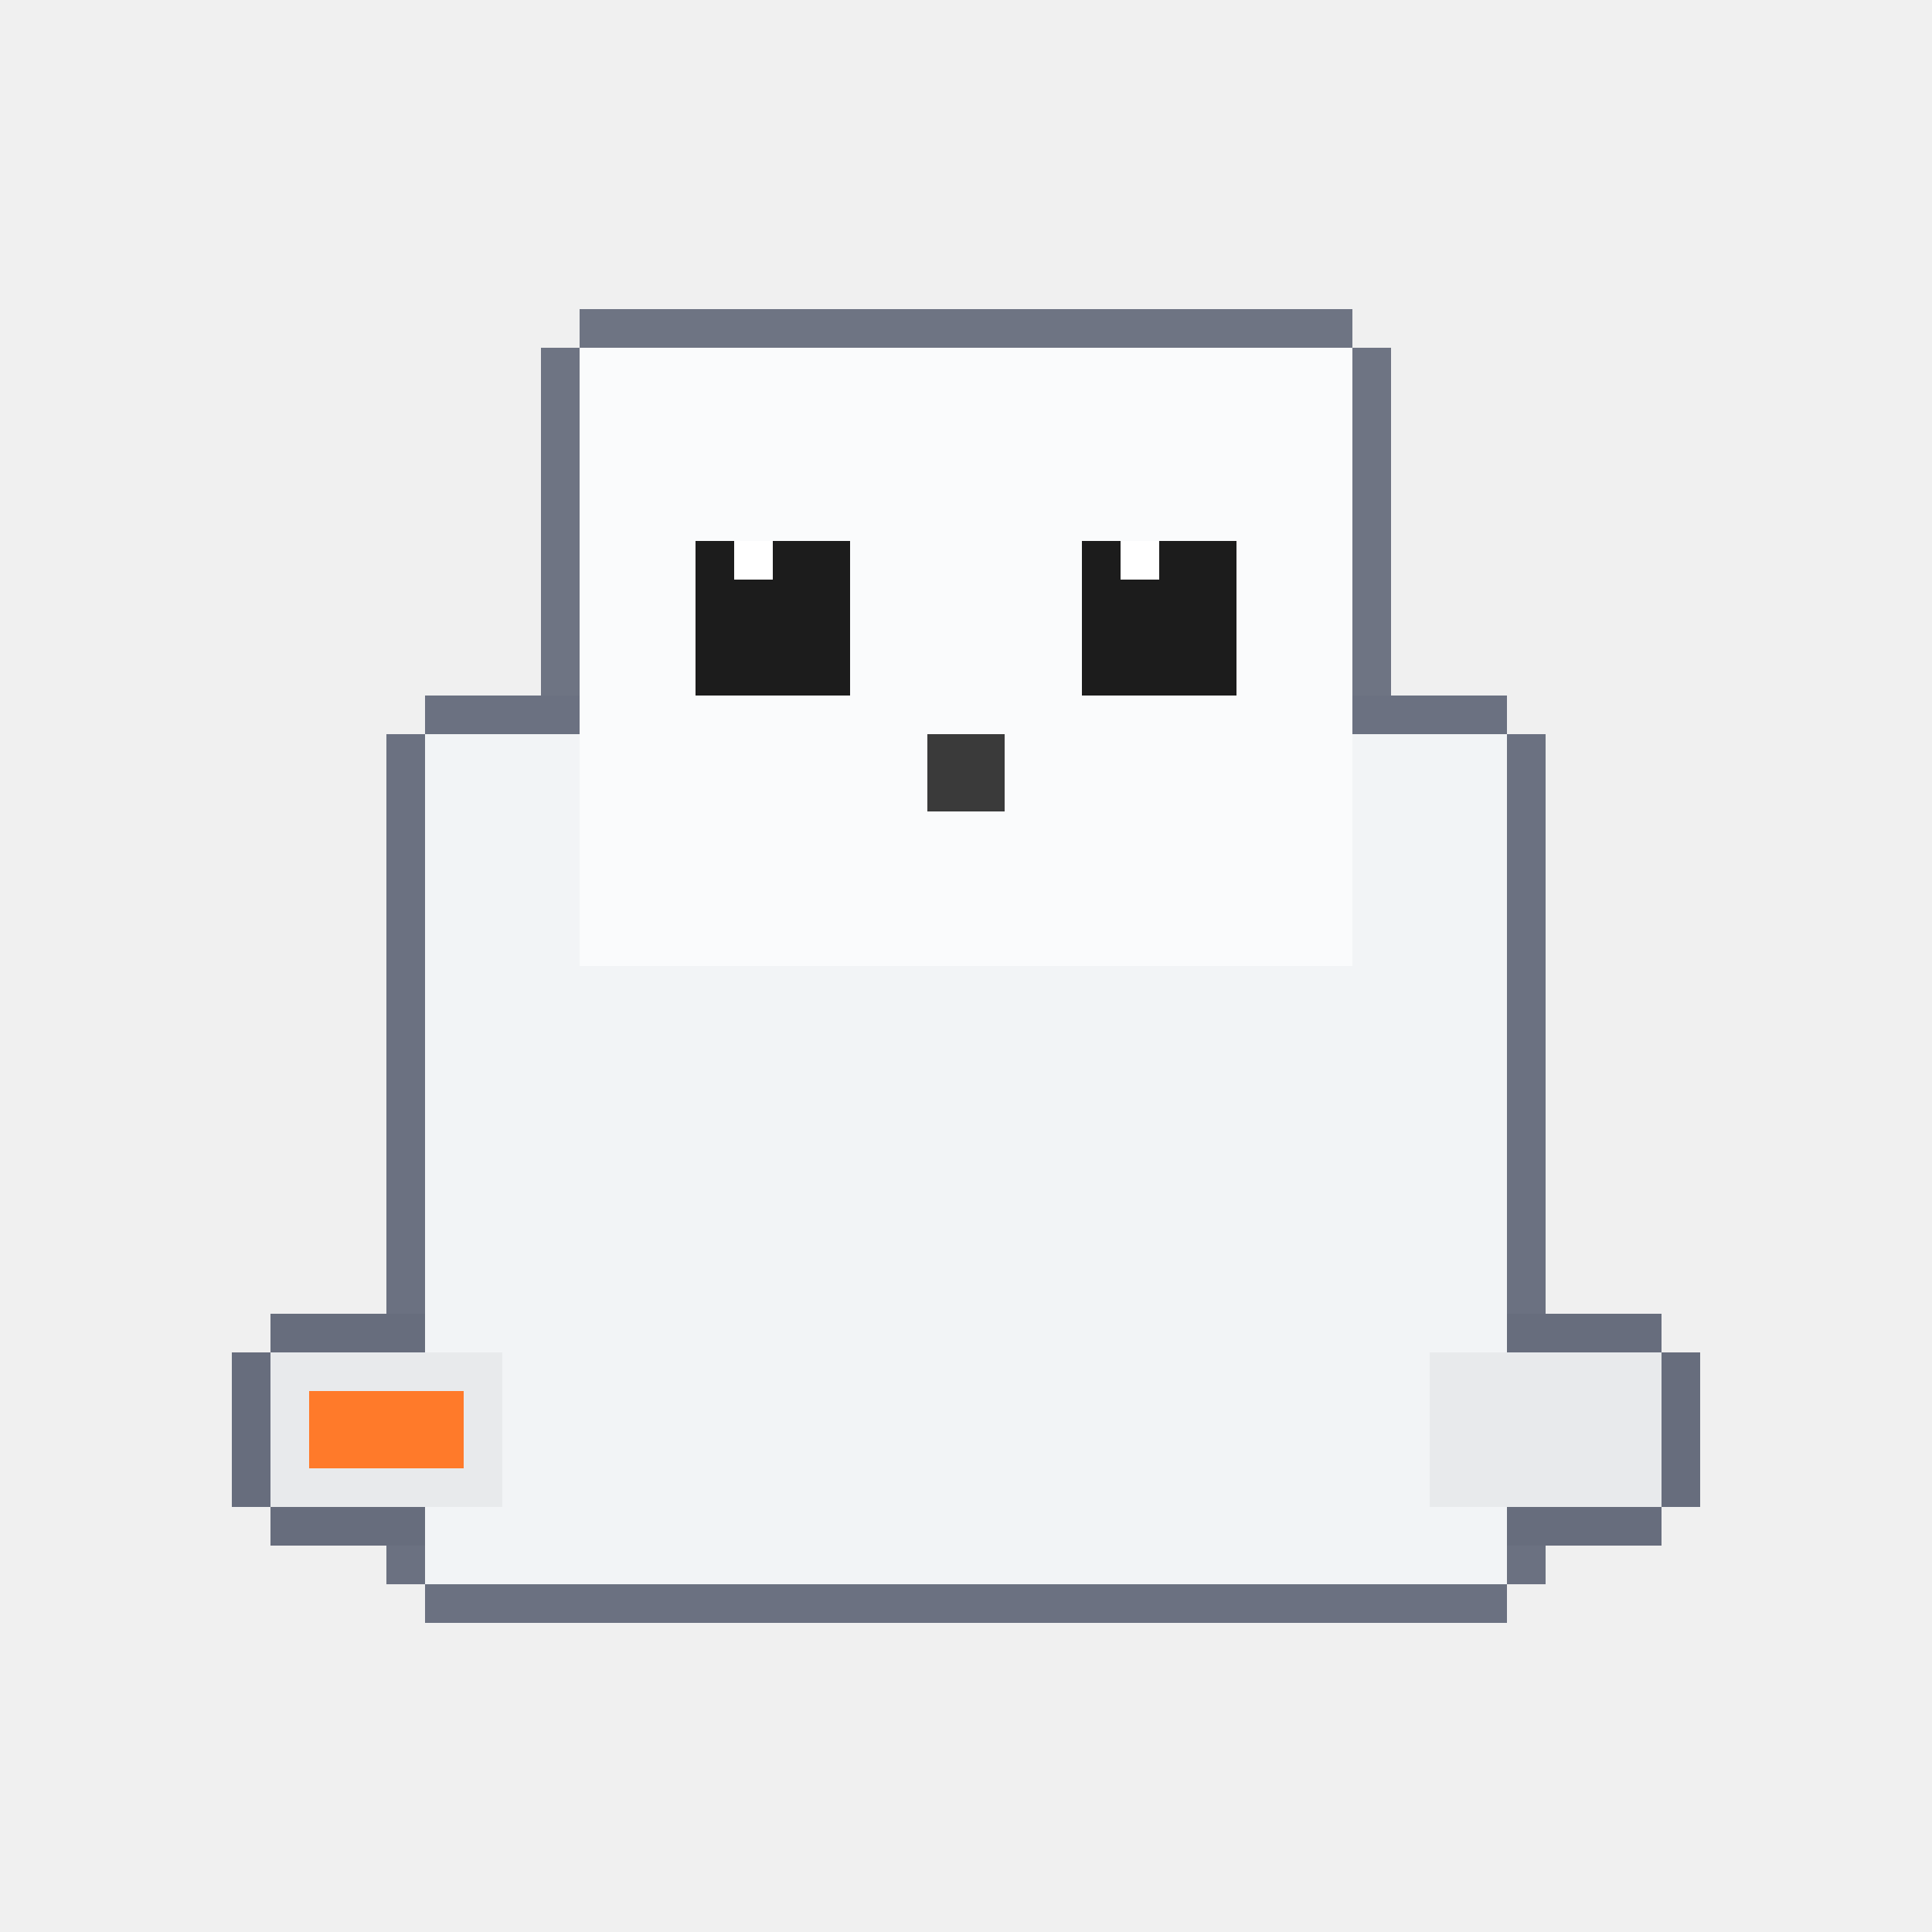
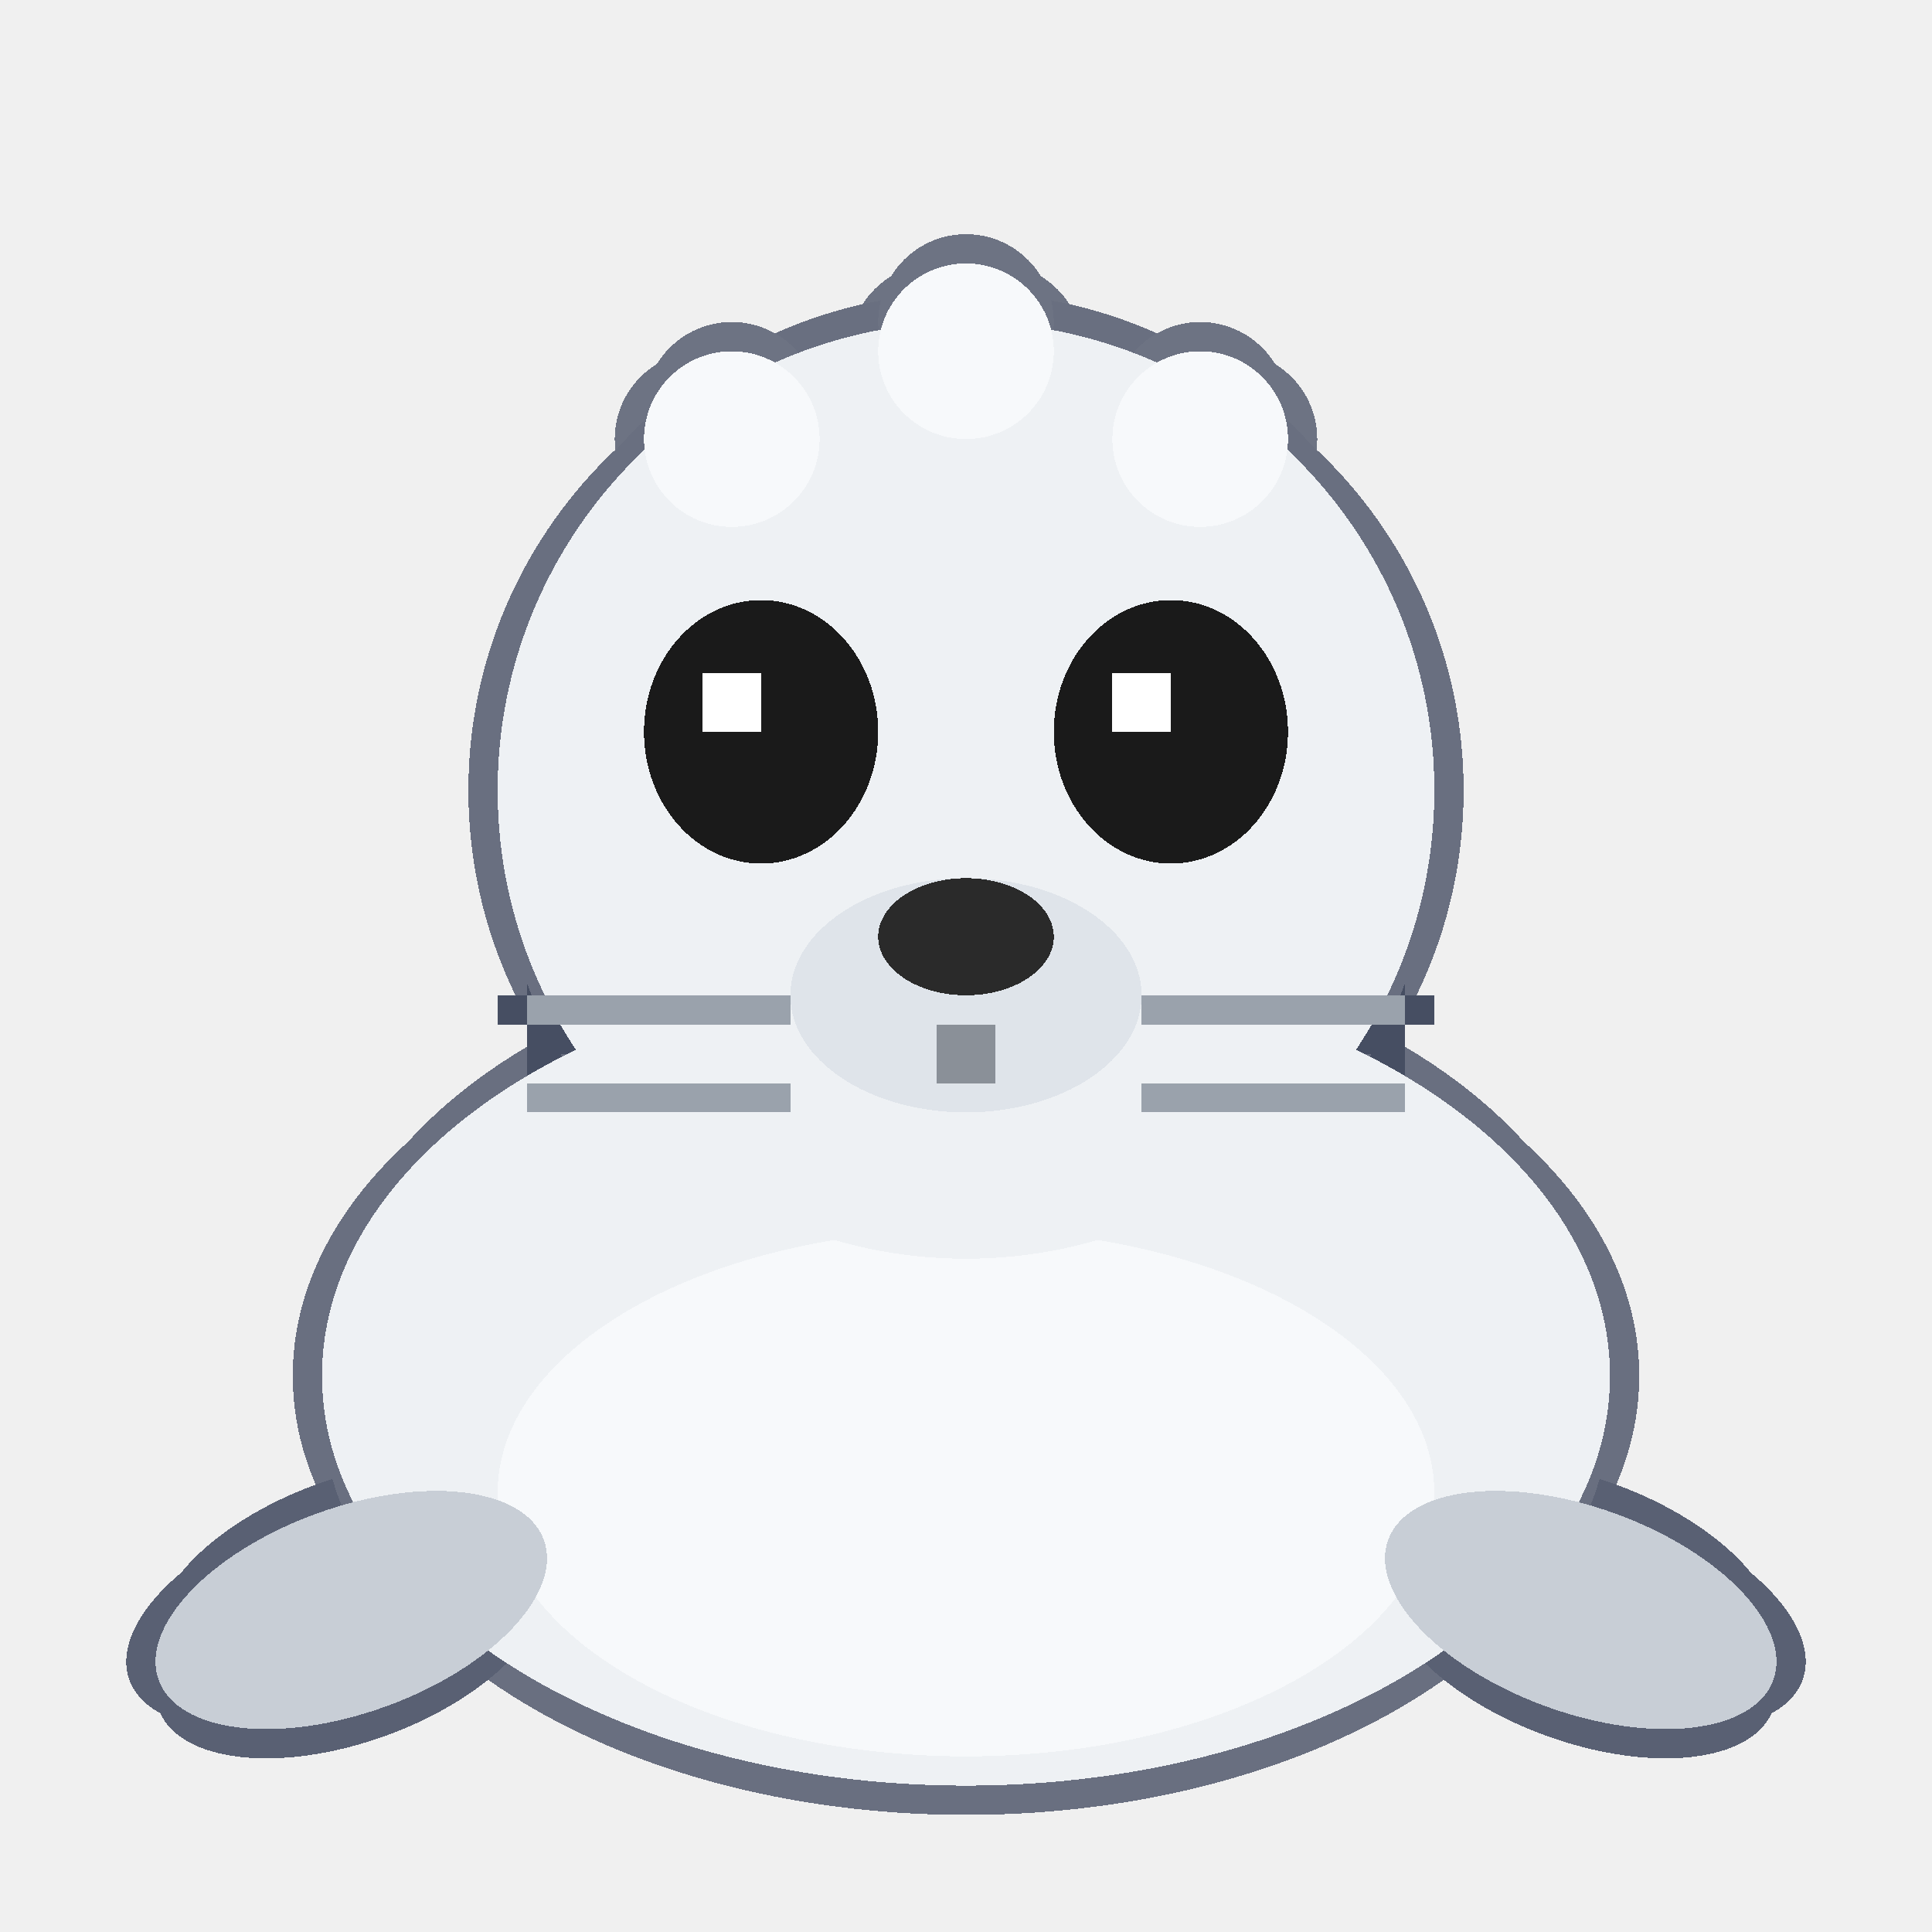
- <svg xmlns="http://www.w3.org/2000/svg" width="50" height="50" viewBox="-1 -1 50 50" shape-rendering="crispEdges">
+ <svg xmlns="http://www.w3.org/2000/svg" width="66" height="66" viewBox="-1 -1 66 66" shape-rendering="crispEdges">
  <g id="outline">
    <g transform="translate(-1 0)">
-       <rect x="10" y="18" width="28" height="22" fill="#6b7181" />
-       <rect x="14" y="8" width="20" height="16" fill="#6e7483" />
-       <rect x="17" y="13" width="4" height="4" fill="#1b1923" />
-       <rect x="27" y="13" width="4" height="4" fill="#1b1923" />
-       <rect x="18" y="13" width="1" height="1" fill="#7a717b" />
-       <rect x="28" y="13" width="1" height="1" fill="#7a717b" />
-       <rect x="23" y="18" width="2" height="2" fill="#28242f" />
-       <rect x="6" y="34" width="6" height="4" fill="#676d7d" />
-       <rect x="36" y="34" width="6" height="4" fill="#676d7d" />
-       <rect x="7" y="35" width="4" height="2" fill="#7a2e0a" />
+       <ellipse cx="32" cy="46" rx="22" ry="14" fill="#696f80" />
+       <ellipse cx="32" cy="50" rx="16" ry="9" fill="#6d7383" />
+       <ellipse cx="11" cy="54" rx="7" ry="3.5" fill="#596073" transform="rotate(-20 11 54)" />
+       <ellipse cx="53" cy="54" rx="7" ry="3.5" fill="#596073" transform="rotate(20 53 54)" />
+       <circle cx="32" cy="26" r="16" fill="#696f80" />
+       <circle cx="24" cy="14" r="3" fill="#6d7383" />
+       <circle cx="40" cy="14" r="3" fill="#6d7383" />
+       <circle cx="32" cy="11" r="3" fill="#6d7383" />
+       <ellipse cx="25" cy="24" rx="4" ry="4.5" fill="#1a1822" />
+       <ellipse cx="39" cy="24" rx="4" ry="4.5" fill="#1a1822" />
+       <rect x="23" y="22" width="2" height="2" fill="#7a717b" />
+       <rect x="37" y="22" width="2" height="2" fill="#7a717b" />
+       <ellipse cx="32" cy="33" rx="6" ry="4" fill="#62697c" />
+       <ellipse cx="32" cy="31" rx="3" ry="2" fill="#211e29" />
+       <rect x="31" y="34" width="2" height="2" fill="#404759" />
+       <g fill="#464e62">
+         <rect x="17" y="33" width="9" height="1" />
+         <rect x="17" y="36" width="9" height="1" />
+         <rect x="38" y="33" width="9" height="1" />
+         <rect x="38" y="36" width="9" height="1" />
+       </g>
    </g>
    <g transform="translate(1 0)">
-       <rect x="10" y="18" width="28" height="22" fill="#6b7181" />
-       <rect x="14" y="8" width="20" height="16" fill="#6e7483" />
-       <rect x="17" y="13" width="4" height="4" fill="#1b1923" />
-       <rect x="27" y="13" width="4" height="4" fill="#1b1923" />
-       <rect x="18" y="13" width="1" height="1" fill="#7a717b" />
-       <rect x="28" y="13" width="1" height="1" fill="#7a717b" />
-       <rect x="23" y="18" width="2" height="2" fill="#28242f" />
-       <rect x="6" y="34" width="6" height="4" fill="#676d7d" />
-       <rect x="36" y="34" width="6" height="4" fill="#676d7d" />
-       <rect x="7" y="35" width="4" height="2" fill="#7a2e0a" />
+       <ellipse cx="32" cy="46" rx="22" ry="14" fill="#696f80" />
+       <ellipse cx="32" cy="50" rx="16" ry="9" fill="#6d7383" />
+       <ellipse cx="11" cy="54" rx="7" ry="3.5" fill="#596073" transform="rotate(-20 11 54)" />
+       <ellipse cx="53" cy="54" rx="7" ry="3.5" fill="#596073" transform="rotate(20 53 54)" />
+       <circle cx="32" cy="26" r="16" fill="#696f80" />
+       <circle cx="24" cy="14" r="3" fill="#6d7383" />
+       <circle cx="40" cy="14" r="3" fill="#6d7383" />
+       <circle cx="32" cy="11" r="3" fill="#6d7383" />
+       <ellipse cx="25" cy="24" rx="4" ry="4.5" fill="#1a1822" />
+       <ellipse cx="39" cy="24" rx="4" ry="4.5" fill="#1a1822" />
+       <rect x="23" y="22" width="2" height="2" fill="#7a717b" />
+       <rect x="37" y="22" width="2" height="2" fill="#7a717b" />
+       <ellipse cx="32" cy="33" rx="6" ry="4" fill="#62697c" />
+       <ellipse cx="32" cy="31" rx="3" ry="2" fill="#211e29" />
+       <rect x="31" y="34" width="2" height="2" fill="#404759" />
+       <g fill="#464e62">
+         <rect x="17" y="33" width="9" height="1" />
+         <rect x="17" y="36" width="9" height="1" />
+         <rect x="38" y="33" width="9" height="1" />
+         <rect x="38" y="36" width="9" height="1" />
+       </g>
    </g>
    <g transform="translate(0 -1)">
-       <rect x="10" y="18" width="28" height="22" fill="#6b7181" />
-       <rect x="14" y="8" width="20" height="16" fill="#6e7483" />
-       <rect x="17" y="13" width="4" height="4" fill="#1b1923" />
-       <rect x="27" y="13" width="4" height="4" fill="#1b1923" />
-       <rect x="18" y="13" width="1" height="1" fill="#7a717b" />
-       <rect x="28" y="13" width="1" height="1" fill="#7a717b" />
-       <rect x="23" y="18" width="2" height="2" fill="#28242f" />
-       <rect x="6" y="34" width="6" height="4" fill="#676d7d" />
-       <rect x="36" y="34" width="6" height="4" fill="#676d7d" />
-       <rect x="7" y="35" width="4" height="2" fill="#7a2e0a" />
+       <ellipse cx="32" cy="46" rx="22" ry="14" fill="#696f80" />
+       <ellipse cx="32" cy="50" rx="16" ry="9" fill="#6d7383" />
+       <ellipse cx="11" cy="54" rx="7" ry="3.5" fill="#596073" transform="rotate(-20 11 54)" />
+       <ellipse cx="53" cy="54" rx="7" ry="3.5" fill="#596073" transform="rotate(20 53 54)" />
+       <circle cx="32" cy="26" r="16" fill="#696f80" />
+       <circle cx="24" cy="14" r="3" fill="#6d7383" />
+       <circle cx="40" cy="14" r="3" fill="#6d7383" />
+       <circle cx="32" cy="11" r="3" fill="#6d7383" />
+       <ellipse cx="25" cy="24" rx="4" ry="4.5" fill="#1a1822" />
+       <ellipse cx="39" cy="24" rx="4" ry="4.5" fill="#1a1822" />
+       <rect x="23" y="22" width="2" height="2" fill="#7a717b" />
+       <rect x="37" y="22" width="2" height="2" fill="#7a717b" />
+       <ellipse cx="32" cy="33" rx="6" ry="4" fill="#62697c" />
+       <ellipse cx="32" cy="31" rx="3" ry="2" fill="#211e29" />
+       <rect x="31" y="34" width="2" height="2" fill="#404759" />
+       <g fill="#464e62">
+         <rect x="17" y="33" width="9" height="1" />
+         <rect x="17" y="36" width="9" height="1" />
+         <rect x="38" y="33" width="9" height="1" />
+         <rect x="38" y="36" width="9" height="1" />
+       </g>
    </g>
    <g transform="translate(0 1)">
-       <rect x="10" y="18" width="28" height="22" fill="#6b7181" />
-       <rect x="14" y="8" width="20" height="16" fill="#6e7483" />
-       <rect x="17" y="13" width="4" height="4" fill="#1b1923" />
-       <rect x="27" y="13" width="4" height="4" fill="#1b1923" />
-       <rect x="18" y="13" width="1" height="1" fill="#7a717b" />
-       <rect x="28" y="13" width="1" height="1" fill="#7a717b" />
-       <rect x="23" y="18" width="2" height="2" fill="#28242f" />
-       <rect x="6" y="34" width="6" height="4" fill="#676d7d" />
-       <rect x="36" y="34" width="6" height="4" fill="#676d7d" />
-       <rect x="7" y="35" width="4" height="2" fill="#7a2e0a" />
+       <ellipse cx="32" cy="46" rx="22" ry="14" fill="#696f80" />
+       <ellipse cx="32" cy="50" rx="16" ry="9" fill="#6d7383" />
+       <ellipse cx="11" cy="54" rx="7" ry="3.5" fill="#596073" transform="rotate(-20 11 54)" />
+       <ellipse cx="53" cy="54" rx="7" ry="3.5" fill="#596073" transform="rotate(20 53 54)" />
+       <circle cx="32" cy="26" r="16" fill="#696f80" />
+       <circle cx="24" cy="14" r="3" fill="#6d7383" />
+       <circle cx="40" cy="14" r="3" fill="#6d7383" />
+       <circle cx="32" cy="11" r="3" fill="#6d7383" />
+       <ellipse cx="25" cy="24" rx="4" ry="4.5" fill="#1a1822" />
+       <ellipse cx="39" cy="24" rx="4" ry="4.5" fill="#1a1822" />
+       <rect x="23" y="22" width="2" height="2" fill="#7a717b" />
+       <rect x="37" y="22" width="2" height="2" fill="#7a717b" />
+       <ellipse cx="32" cy="33" rx="6" ry="4" fill="#62697c" />
+       <ellipse cx="32" cy="31" rx="3" ry="2" fill="#211e29" />
+       <rect x="31" y="34" width="2" height="2" fill="#404759" />
+       <g fill="#464e62">
+         <rect x="17" y="33" width="9" height="1" />
+         <rect x="17" y="36" width="9" height="1" />
+         <rect x="38" y="33" width="9" height="1" />
+         <rect x="38" y="36" width="9" height="1" />
+       </g>
    </g>
  </g>
-   <g id="art" data-size="48 48" data-box="0 0 48 48">
-     <rect x="10" y="18" width="28" height="22" fill="#f2f4f6" />
-     <rect x="14" y="8" width="20" height="16" fill="#fafbfc" />
-     <rect x="17" y="13" width="4" height="4" fill="#1c1c1c" />
-     <rect x="27" y="13" width="4" height="4" fill="#1c1c1c" />
-     <rect x="18" y="13" width="1" height="1" fill="#ffffff" />
-     <rect x="28" y="13" width="1" height="1" fill="#ffffff" />
-     <rect x="23" y="18" width="2" height="2" fill="#3a3a3a" />
-     <rect x="6" y="34" width="6" height="4" fill="#e8eaec" />
-     <rect x="36" y="34" width="6" height="4" fill="#e8eaec" />
-     <rect x="7" y="35" width="4" height="2" fill="#ff7a2a" />
+   <g id="art" data-size="64 64" data-box="0 0 64 64">
+     <ellipse cx="32" cy="46" rx="22" ry="14" fill="#eef1f4" />
+     <ellipse cx="32" cy="50" rx="16" ry="9" fill="#f7f9fb" />
+     <ellipse cx="11" cy="54" rx="7" ry="3.5" fill="#c8ced6" transform="rotate(-20 11 54)" />
+     <ellipse cx="53" cy="54" rx="7" ry="3.5" fill="#c8ced6" transform="rotate(20 53 54)" />
+     <circle cx="32" cy="26" r="16" fill="#eef1f4" />
+     <circle cx="24" cy="14" r="3" fill="#f7f9fb" />
+     <circle cx="40" cy="14" r="3" fill="#f7f9fb" />
+     <circle cx="32" cy="11" r="3" fill="#f7f9fb" />
+     <ellipse cx="25" cy="24" rx="4" ry="4.5" fill="#1a1a1a" />
+     <ellipse cx="39" cy="24" rx="4" ry="4.5" fill="#1a1a1a" />
+     <rect x="23" y="22" width="2" height="2" fill="#ffffff" />
+     <rect x="37" y="22" width="2" height="2" fill="#ffffff" />
+     <ellipse cx="32" cy="33" rx="6" ry="4" fill="#dfe4ea" />
+     <ellipse cx="32" cy="31" rx="3" ry="2" fill="#2a2a2a" />
+     <rect x="31" y="34" width="2" height="2" fill="#8a9098" />
+     <g fill="#9aa2ac">
+       <rect x="17" y="33" width="9" height="1" />
+       <rect x="17" y="36" width="9" height="1" />
+       <rect x="38" y="33" width="9" height="1" />
+       <rect x="38" y="36" width="9" height="1" />
+     </g>
  </g>
</svg>
